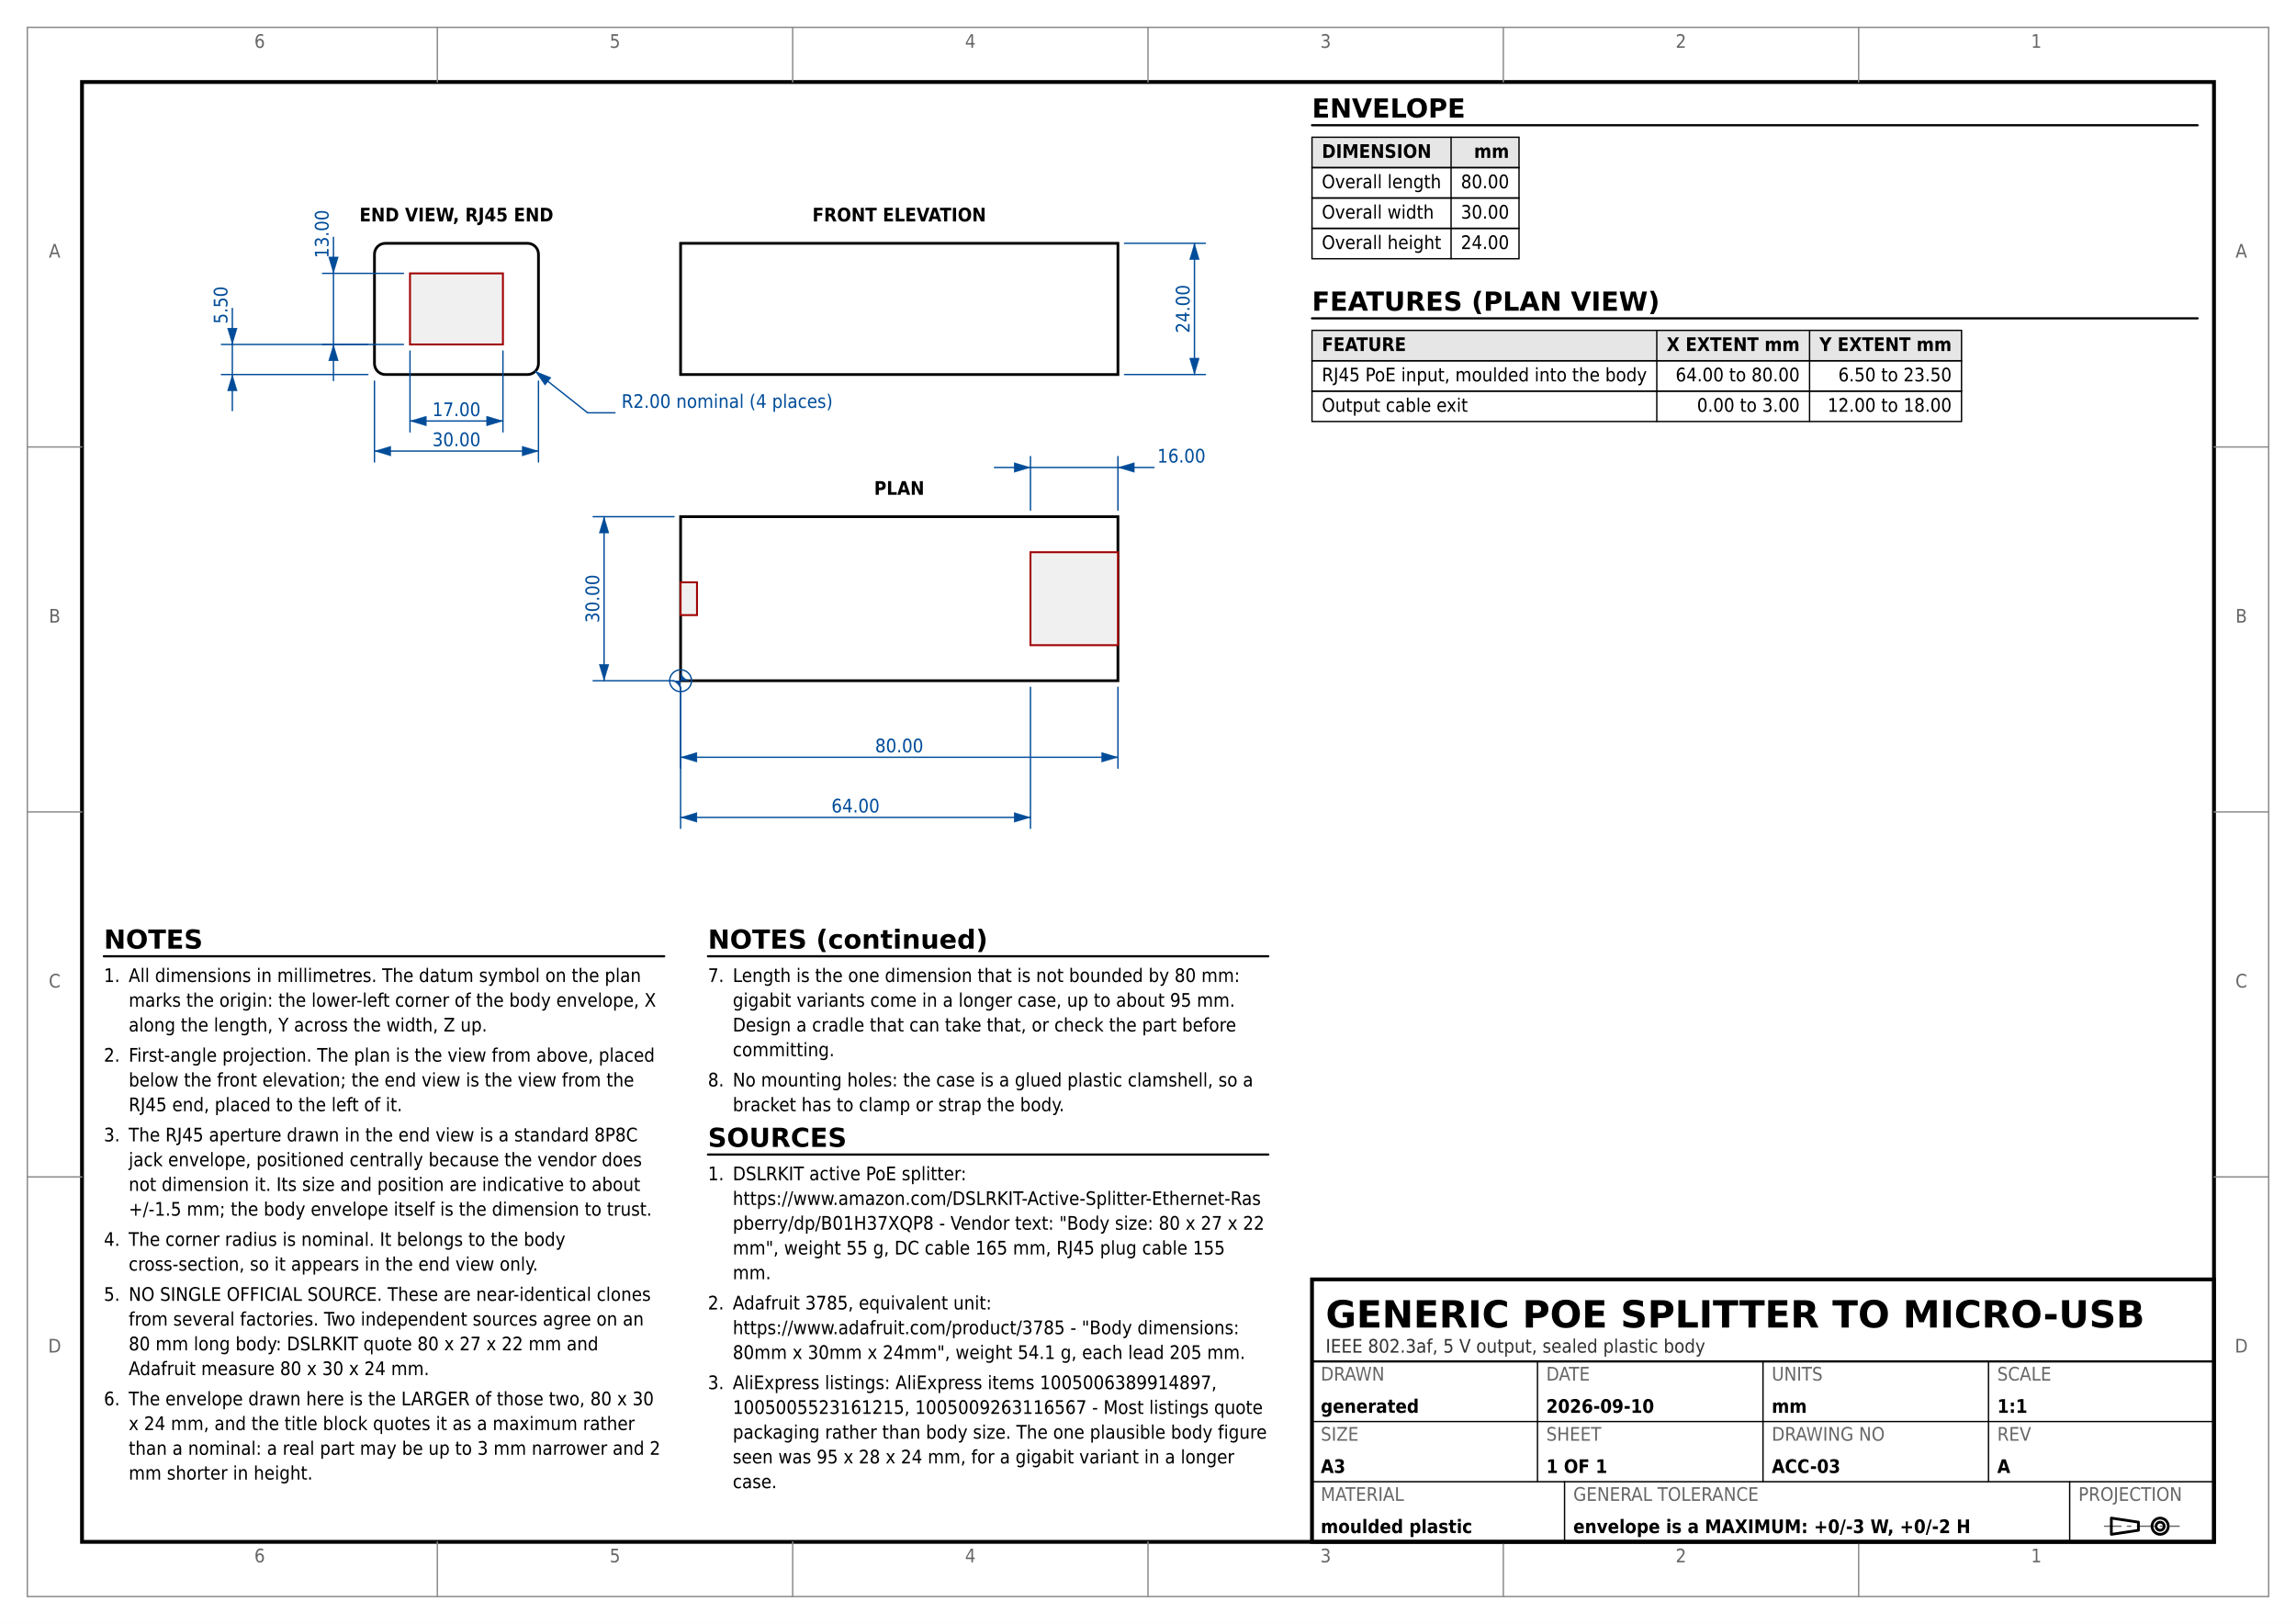
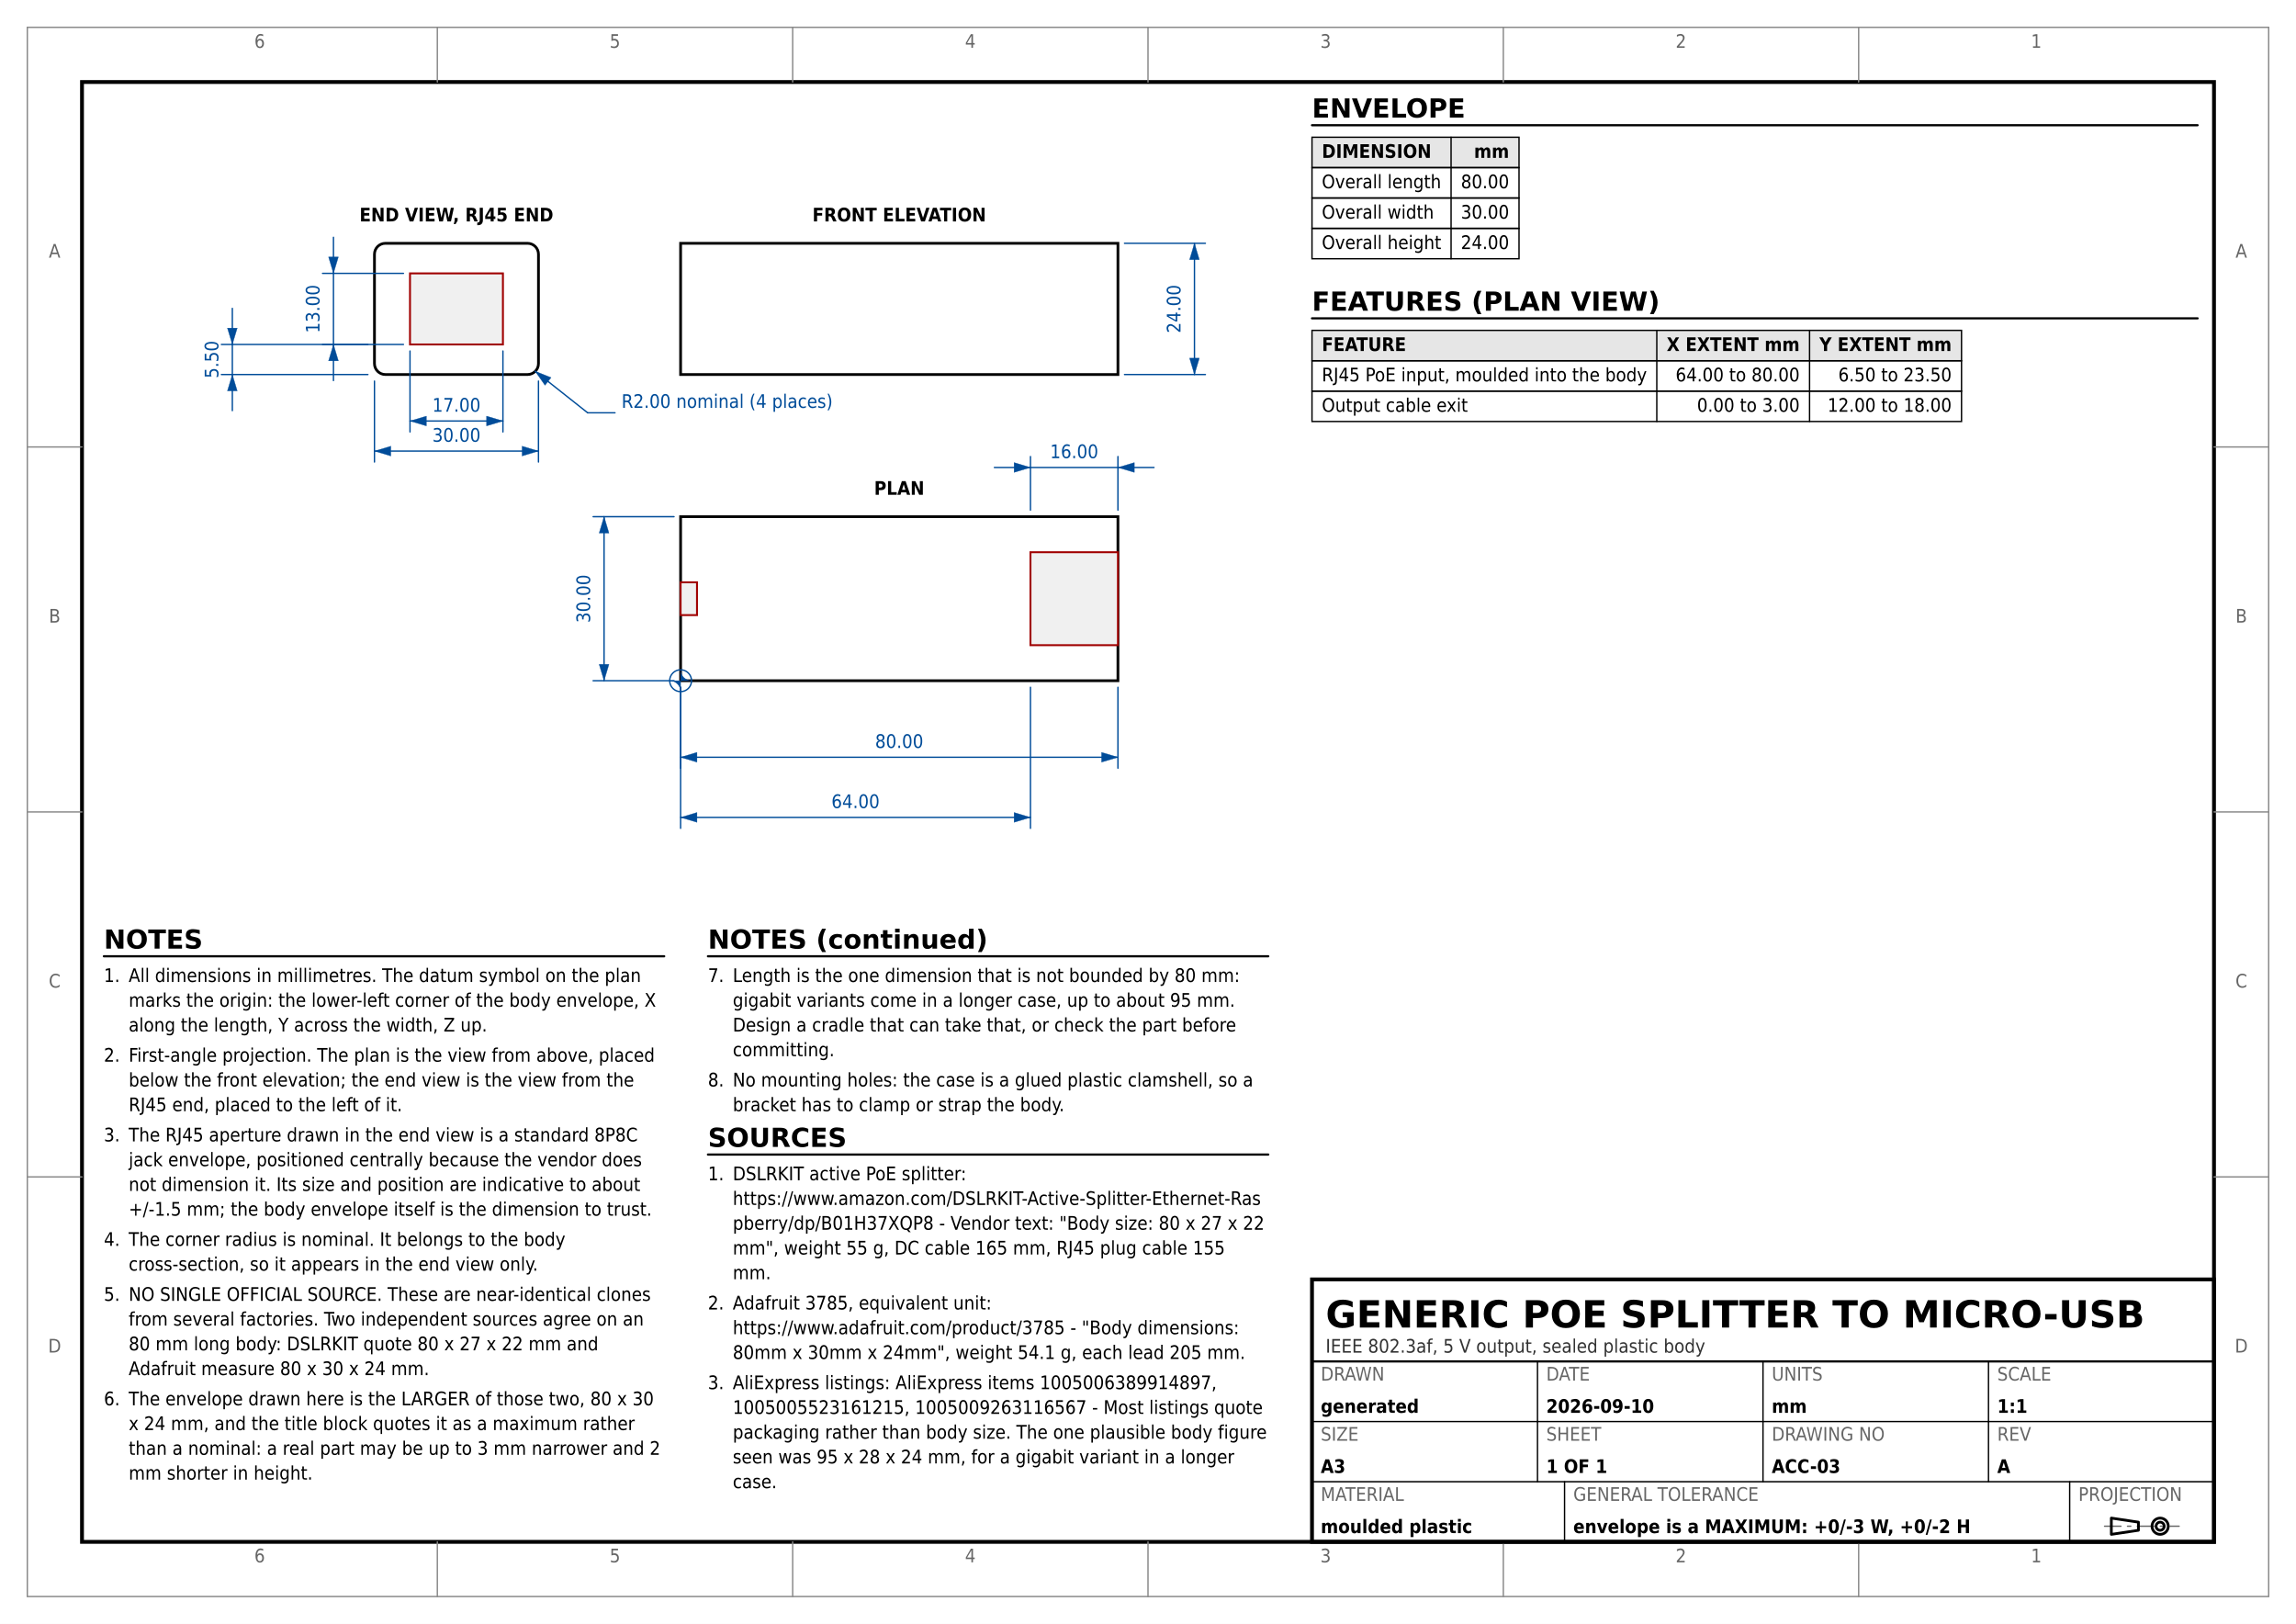
<svg xmlns="http://www.w3.org/2000/svg" version="1.1" width="420mm" height="297mm" viewBox="0 0 420 297">
  <rect width="100%" height="100%" fill="#ffffff" />
  <rect x="5" y="5" width="410" height="287" fill="none" stroke="#888888" stroke-width="0.25" />
  <rect x="15" y="15" width="390" height="267" fill="none" stroke="#000000" stroke-width="0.7" />
  <text x="47.5" y="285.75" font-family="DejaVu Sans Condensed, DejaVu Sans, Liberation Sans, sans-serif" font-size="3.429" fill="#666666" text-anchor="middle">6</text>
  <text x="47.5" y="8.75" font-family="DejaVu Sans Condensed, DejaVu Sans, Liberation Sans, sans-serif" font-size="3.429" fill="#666666" text-anchor="middle">6</text>
  <line x1="80" y1="292" x2="80" y2="282" stroke="#888888" stroke-width="0.25" stroke-linecap="round" />
  <line x1="80" y1="15" x2="80" y2="5" stroke="#888888" stroke-width="0.25" stroke-linecap="round" />
  <text x="112.5" y="285.75" font-family="DejaVu Sans Condensed, DejaVu Sans, Liberation Sans, sans-serif" font-size="3.429" fill="#666666" text-anchor="middle">5</text>
  <text x="112.5" y="8.75" font-family="DejaVu Sans Condensed, DejaVu Sans, Liberation Sans, sans-serif" font-size="3.429" fill="#666666" text-anchor="middle">5</text>
  <line x1="145" y1="292" x2="145" y2="282" stroke="#888888" stroke-width="0.25" stroke-linecap="round" />
  <line x1="145" y1="15" x2="145" y2="5" stroke="#888888" stroke-width="0.25" stroke-linecap="round" />
  <text x="177.5" y="285.75" font-family="DejaVu Sans Condensed, DejaVu Sans, Liberation Sans, sans-serif" font-size="3.429" fill="#666666" text-anchor="middle">4</text>
  <text x="177.5" y="8.75" font-family="DejaVu Sans Condensed, DejaVu Sans, Liberation Sans, sans-serif" font-size="3.429" fill="#666666" text-anchor="middle">4</text>
  <line x1="210" y1="292" x2="210" y2="282" stroke="#888888" stroke-width="0.25" stroke-linecap="round" />
  <line x1="210" y1="15" x2="210" y2="5" stroke="#888888" stroke-width="0.25" stroke-linecap="round" />
  <text x="242.5" y="285.75" font-family="DejaVu Sans Condensed, DejaVu Sans, Liberation Sans, sans-serif" font-size="3.429" fill="#666666" text-anchor="middle">3</text>
  <text x="242.5" y="8.75" font-family="DejaVu Sans Condensed, DejaVu Sans, Liberation Sans, sans-serif" font-size="3.429" fill="#666666" text-anchor="middle">3</text>
  <line x1="275" y1="292" x2="275" y2="282" stroke="#888888" stroke-width="0.25" stroke-linecap="round" />
  <line x1="275" y1="15" x2="275" y2="5" stroke="#888888" stroke-width="0.25" stroke-linecap="round" />
  <text x="307.5" y="285.75" font-family="DejaVu Sans Condensed, DejaVu Sans, Liberation Sans, sans-serif" font-size="3.429" fill="#666666" text-anchor="middle">2</text>
  <text x="307.5" y="8.75" font-family="DejaVu Sans Condensed, DejaVu Sans, Liberation Sans, sans-serif" font-size="3.429" fill="#666666" text-anchor="middle">2</text>
  <line x1="340" y1="292" x2="340" y2="282" stroke="#888888" stroke-width="0.25" stroke-linecap="round" />
  <line x1="340" y1="15" x2="340" y2="5" stroke="#888888" stroke-width="0.25" stroke-linecap="round" />
  <text x="372.5" y="285.75" font-family="DejaVu Sans Condensed, DejaVu Sans, Liberation Sans, sans-serif" font-size="3.429" fill="#666666" text-anchor="middle">1</text>
  <text x="372.5" y="8.75" font-family="DejaVu Sans Condensed, DejaVu Sans, Liberation Sans, sans-serif" font-size="3.429" fill="#666666" text-anchor="middle">1</text>
  <text x="10" y="247.375" font-family="DejaVu Sans Condensed, DejaVu Sans, Liberation Sans, sans-serif" font-size="3.429" fill="#666666" text-anchor="middle">D</text>
  <text x="410" y="247.375" font-family="DejaVu Sans Condensed, DejaVu Sans, Liberation Sans, sans-serif" font-size="3.429" fill="#666666" text-anchor="middle">D</text>
  <line x1="5" y1="215.25" x2="15" y2="215.25" stroke="#888888" stroke-width="0.25" stroke-linecap="round" />
  <line x1="405" y1="215.25" x2="415" y2="215.25" stroke="#888888" stroke-width="0.25" stroke-linecap="round" />
  <text x="10" y="180.625" font-family="DejaVu Sans Condensed, DejaVu Sans, Liberation Sans, sans-serif" font-size="3.429" fill="#666666" text-anchor="middle">C</text>
  <text x="410" y="180.625" font-family="DejaVu Sans Condensed, DejaVu Sans, Liberation Sans, sans-serif" font-size="3.429" fill="#666666" text-anchor="middle">C</text>
  <line x1="5" y1="148.5" x2="15" y2="148.5" stroke="#888888" stroke-width="0.25" stroke-linecap="round" />
  <line x1="405" y1="148.5" x2="415" y2="148.5" stroke="#888888" stroke-width="0.25" stroke-linecap="round" />
  <text x="10" y="113.875" font-family="DejaVu Sans Condensed, DejaVu Sans, Liberation Sans, sans-serif" font-size="3.429" fill="#666666" text-anchor="middle">B</text>
  <text x="410" y="113.875" font-family="DejaVu Sans Condensed, DejaVu Sans, Liberation Sans, sans-serif" font-size="3.429" fill="#666666" text-anchor="middle">B</text>
  <line x1="5" y1="81.75" x2="15" y2="81.75" stroke="#888888" stroke-width="0.25" stroke-linecap="round" />
  <line x1="405" y1="81.75" x2="415" y2="81.75" stroke="#888888" stroke-width="0.25" stroke-linecap="round" />
  <text x="10" y="47.125" font-family="DejaVu Sans Condensed, DejaVu Sans, Liberation Sans, sans-serif" font-size="3.429" fill="#666666" text-anchor="middle">A</text>
  <text x="410" y="47.125" font-family="DejaVu Sans Condensed, DejaVu Sans, Liberation Sans, sans-serif" font-size="3.429" fill="#666666" text-anchor="middle">A</text>
  <rect x="124.5" y="44.5" width="80" height="24" fill="none" stroke="#000000" stroke-width="0.5" />
  <rect x="124.5" y="94.5" width="80" height="30" fill="none" stroke="#000000" stroke-width="0.5" />
  <rect x="68.5" y="44.5" width="30" height="24" fill="none" stroke="#000000" stroke-width="0.5" rx="2" ry="2" />
  <text x="164.5" y="40.5" font-family="DejaVu Sans Condensed, DejaVu Sans, Liberation Sans, sans-serif" font-size="3.429" fill="#000000" text-anchor="middle" font-weight="bold">FRONT ELEVATION</text>
  <text x="164.5" y="90.5" font-family="DejaVu Sans Condensed, DejaVu Sans, Liberation Sans, sans-serif" font-size="3.429" fill="#000000" text-anchor="middle" font-weight="bold">PLAN</text>
  <text x="83.5" y="40.5" font-family="DejaVu Sans Condensed, DejaVu Sans, Liberation Sans, sans-serif" font-size="3.429" fill="#000000" text-anchor="middle" font-weight="bold">END VIEW, RJ45 END</text>
  <rect x="188.5" y="101" width="16" height="17" fill="#f0f0f0" stroke="#a00000" stroke-width="0.35" />
  <rect x="75" y="50" width="17" height="13" fill="#f0f0f0" stroke="#a00000" stroke-width="0.35" />
  <line x1="75" y1="64.2" x2="75" y2="79" stroke="#004c99" stroke-width="0.25" stroke-linecap="round" />
  <line x1="92" y1="64.2" x2="92" y2="79" stroke="#004c99" stroke-width="0.25" stroke-linecap="round" />
  <line x1="75" y1="77" x2="92" y2="77" stroke="#004c99" stroke-width="0.25" stroke-linecap="round" />
  <polygon points="75,77 78,77.9 78,76.1" fill="#004c99" stroke="#004c99" stroke-width="0.05" stroke-linejoin="round" />
  <polygon points="92,77 89,76.1 89,77.9" fill="#004c99" stroke="#004c99" stroke-width="0.05" stroke-linejoin="round" />
-   <text x="83.5" y="76.1" font-family="DejaVu Sans Condensed, DejaVu Sans, Liberation Sans, sans-serif" font-size="3.429" fill="#004c99" text-anchor="middle">17.00</text>
+   <text x="83.5" y="75.291" font-family="DejaVu Sans Condensed, DejaVu Sans, Liberation Sans, sans-serif" font-size="3.429" fill="#004c99" text-anchor="middle">17.00</text>
  <line x1="73.8" y1="63" x2="59" y2="63" stroke="#004c99" stroke-width="0.25" stroke-linecap="round" />
  <line x1="73.8" y1="50" x2="59" y2="50" stroke="#004c99" stroke-width="0.25" stroke-linecap="round" />
  <line x1="61" y1="63" x2="61" y2="50" stroke="#004c99" stroke-width="0.25" stroke-linecap="round" />
  <polygon points="61,63 60.1,66 61.9,66" fill="#004c99" stroke="#004c99" stroke-width="0.05" stroke-linejoin="round" />
  <polygon points="61,50 61.9,47 60.1,47" fill="#004c99" stroke="#004c99" stroke-width="0.05" stroke-linejoin="round" />
  <line x1="61" y1="69.6" x2="61" y2="63" stroke="#004c99" stroke-width="0.25" stroke-linecap="round" />
  <line x1="61" y1="50" x2="61" y2="43.4" stroke="#004c99" stroke-width="0.25" stroke-linecap="round" />
-   <text x="60.1" y="42.8" font-family="DejaVu Sans Condensed, DejaVu Sans, Liberation Sans, sans-serif" font-size="3.429" fill="#004c99" text-anchor="middle" transform="rotate(-90 60.1 42.8)">13.00</text>
+   <text x="58.445" y="56.5" font-family="DejaVu Sans Condensed, DejaVu Sans, Liberation Sans, sans-serif" font-size="3.429" fill="#004c99" text-anchor="middle" transform="rotate(-90 58.4453 56.5)">13.00</text>
  <line x1="67.3" y1="63" x2="40.5" y2="63" stroke="#004c99" stroke-width="0.25" stroke-linecap="round" />
  <line x1="67.3" y1="68.5" x2="40.5" y2="68.5" stroke="#004c99" stroke-width="0.25" stroke-linecap="round" />
  <line x1="42.5" y1="68.5" x2="42.5" y2="63" stroke="#004c99" stroke-width="0.25" stroke-linecap="round" />
  <polygon points="42.5,68.5 41.6,71.5 43.4,71.5" fill="#004c99" stroke="#004c99" stroke-width="0.05" stroke-linejoin="round" />
  <polygon points="42.5,63 43.4,60 41.6,60" fill="#004c99" stroke="#004c99" stroke-width="0.05" stroke-linejoin="round" />
  <line x1="42.5" y1="75.1" x2="42.5" y2="68.5" stroke="#004c99" stroke-width="0.25" stroke-linecap="round" />
  <line x1="42.5" y1="63" x2="42.5" y2="56.4" stroke="#004c99" stroke-width="0.25" stroke-linecap="round" />
-   <text x="41.6" y="55.8" font-family="DejaVu Sans Condensed, DejaVu Sans, Liberation Sans, sans-serif" font-size="3.429" fill="#004c99" text-anchor="middle" transform="rotate(-90 41.6 55.8)">5.50</text>
+   <text x="39.945" y="65.75" font-family="DejaVu Sans Condensed, DejaVu Sans, Liberation Sans, sans-serif" font-size="3.429" fill="#004c99" text-anchor="middle" transform="rotate(-90 39.9453 65.75)">5.50</text>
  <line x1="188.5" y1="93.3" x2="188.5" y2="83.5" stroke="#004c99" stroke-width="0.25" stroke-linecap="round" />
  <line x1="204.5" y1="93.3" x2="204.5" y2="83.5" stroke="#004c99" stroke-width="0.25" stroke-linecap="round" />
  <line x1="188.5" y1="85.5" x2="204.5" y2="85.5" stroke="#004c99" stroke-width="0.25" stroke-linecap="round" />
  <polygon points="188.5,85.5 185.5,84.6 185.5,86.4" fill="#004c99" stroke="#004c99" stroke-width="0.05" stroke-linejoin="round" />
  <polygon points="204.5,85.5 207.5,86.4 207.5,84.6" fill="#004c99" stroke="#004c99" stroke-width="0.05" stroke-linejoin="round" />
  <line x1="181.9" y1="85.5" x2="188.5" y2="85.5" stroke="#004c99" stroke-width="0.25" stroke-linecap="round" />
  <line x1="204.5" y1="85.5" x2="211.1" y2="85.5" stroke="#004c99" stroke-width="0.25" stroke-linecap="round" />
-   <text x="216.115" y="84.6" font-family="DejaVu Sans Condensed, DejaVu Sans, Liberation Sans, sans-serif" font-size="3.429" fill="#004c99" text-anchor="middle">16.00</text>
+   <text x="196.5" y="83.791" font-family="DejaVu Sans Condensed, DejaVu Sans, Liberation Sans, sans-serif" font-size="3.429" fill="#004c99" text-anchor="middle">16.00</text>
  <line x1="124.5" y1="125.7" x2="124.5" y2="151.5" stroke="#004c99" stroke-width="0.25" stroke-linecap="round" />
  <line x1="188.5" y1="125.7" x2="188.5" y2="151.5" stroke="#004c99" stroke-width="0.25" stroke-linecap="round" />
  <line x1="124.5" y1="149.5" x2="188.5" y2="149.5" stroke="#004c99" stroke-width="0.25" stroke-linecap="round" />
  <polygon points="124.5,149.5 127.5,150.4 127.5,148.6" fill="#004c99" stroke="#004c99" stroke-width="0.05" stroke-linejoin="round" />
  <polygon points="188.5,149.5 185.5,148.6 185.5,150.4" fill="#004c99" stroke="#004c99" stroke-width="0.05" stroke-linejoin="round" />
-   <text x="156.5" y="148.6" font-family="DejaVu Sans Condensed, DejaVu Sans, Liberation Sans, sans-serif" font-size="3.429" fill="#004c99" text-anchor="middle">64.00</text>
+   <text x="156.5" y="147.791" font-family="DejaVu Sans Condensed, DejaVu Sans, Liberation Sans, sans-serif" font-size="3.429" fill="#004c99" text-anchor="middle">64.00</text>
  <rect x="124.5" y="106.5" width="3" height="6" fill="#f0f0f0" stroke="#a00000" stroke-width="0.35" />
  <line x1="124.5" y1="125.7" x2="124.5" y2="140.5" stroke="#004c99" stroke-width="0.25" stroke-linecap="round" />
  <line x1="204.5" y1="125.7" x2="204.5" y2="140.5" stroke="#004c99" stroke-width="0.25" stroke-linecap="round" />
  <line x1="124.5" y1="138.5" x2="204.5" y2="138.5" stroke="#004c99" stroke-width="0.25" stroke-linecap="round" />
  <polygon points="124.5,138.5 127.5,139.4 127.5,137.6" fill="#004c99" stroke="#004c99" stroke-width="0.05" stroke-linejoin="round" />
  <polygon points="204.5,138.5 201.5,137.6 201.5,139.4" fill="#004c99" stroke="#004c99" stroke-width="0.05" stroke-linejoin="round" />
-   <text x="164.5" y="137.6" font-family="DejaVu Sans Condensed, DejaVu Sans, Liberation Sans, sans-serif" font-size="3.429" fill="#004c99" text-anchor="middle">80.00</text>
+   <text x="164.5" y="136.791" font-family="DejaVu Sans Condensed, DejaVu Sans, Liberation Sans, sans-serif" font-size="3.429" fill="#004c99" text-anchor="middle">80.00</text>
  <line x1="123.3" y1="124.5" x2="108.5" y2="124.5" stroke="#004c99" stroke-width="0.25" stroke-linecap="round" />
  <line x1="123.3" y1="94.5" x2="108.5" y2="94.5" stroke="#004c99" stroke-width="0.25" stroke-linecap="round" />
  <line x1="110.5" y1="124.5" x2="110.5" y2="94.5" stroke="#004c99" stroke-width="0.25" stroke-linecap="round" />
  <polygon points="110.5,124.5 111.4,121.5 109.6,121.5" fill="#004c99" stroke="#004c99" stroke-width="0.05" stroke-linejoin="round" />
  <polygon points="110.5,94.5 109.6,97.5 111.4,97.5" fill="#004c99" stroke="#004c99" stroke-width="0.05" stroke-linejoin="round" />
-   <text x="109.6" y="109.5" font-family="DejaVu Sans Condensed, DejaVu Sans, Liberation Sans, sans-serif" font-size="3.429" fill="#004c99" text-anchor="middle" transform="rotate(-90 109.6 109.5)">30.00</text>
+   <text x="107.945" y="109.5" font-family="DejaVu Sans Condensed, DejaVu Sans, Liberation Sans, sans-serif" font-size="3.429" fill="#004c99" text-anchor="middle" transform="rotate(-90 107.9453 109.5)">30.00</text>
  <line x1="205.7" y1="68.5" x2="220.5" y2="68.5" stroke="#004c99" stroke-width="0.25" stroke-linecap="round" />
  <line x1="205.7" y1="44.5" x2="220.5" y2="44.5" stroke="#004c99" stroke-width="0.25" stroke-linecap="round" />
  <line x1="218.5" y1="68.5" x2="218.5" y2="44.5" stroke="#004c99" stroke-width="0.25" stroke-linecap="round" />
  <polygon points="218.5,68.5 219.4,65.5 217.6,65.5" fill="#004c99" stroke="#004c99" stroke-width="0.05" stroke-linejoin="round" />
  <polygon points="218.5,44.5 217.6,47.5 219.4,47.5" fill="#004c99" stroke="#004c99" stroke-width="0.05" stroke-linejoin="round" />
-   <text x="217.6" y="56.5" font-family="DejaVu Sans Condensed, DejaVu Sans, Liberation Sans, sans-serif" font-size="3.429" fill="#004c99" text-anchor="middle" transform="rotate(-90 217.6 56.5)">24.00</text>
+   <text x="215.945" y="56.5" font-family="DejaVu Sans Condensed, DejaVu Sans, Liberation Sans, sans-serif" font-size="3.429" fill="#004c99" text-anchor="middle" transform="rotate(-90 215.9453 56.5)">24.00</text>
  <line x1="68.5" y1="69.7" x2="68.5" y2="84.5" stroke="#004c99" stroke-width="0.25" stroke-linecap="round" />
  <line x1="98.5" y1="69.7" x2="98.5" y2="84.5" stroke="#004c99" stroke-width="0.25" stroke-linecap="round" />
  <line x1="68.5" y1="82.5" x2="98.5" y2="82.5" stroke="#004c99" stroke-width="0.25" stroke-linecap="round" />
  <polygon points="68.5,82.5 71.5,83.4 71.5,81.6" fill="#004c99" stroke="#004c99" stroke-width="0.05" stroke-linejoin="round" />
  <polygon points="98.5,82.5 95.5,81.6 95.5,83.4" fill="#004c99" stroke="#004c99" stroke-width="0.05" stroke-linejoin="round" />
-   <text x="83.5" y="81.6" font-family="DejaVu Sans Condensed, DejaVu Sans, Liberation Sans, sans-serif" font-size="3.429" fill="#004c99" text-anchor="middle">30.00</text>
+   <text x="83.5" y="80.791" font-family="DejaVu Sans Condensed, DejaVu Sans, Liberation Sans, sans-serif" font-size="3.429" fill="#004c99" text-anchor="middle">30.00</text>
  <polygon points="97.9,67.9 99.694,70.468 100.811,69.056" fill="#004c99" stroke="#004c99" stroke-width="0.05" stroke-linejoin="round" />
  <line x1="97.9" y1="67.9" x2="107.5" y2="75.5" stroke="#004c99" stroke-width="0.25" stroke-linecap="round" />
  <line x1="107.5" y1="75.5" x2="112.5" y2="75.5" stroke="#004c99" stroke-width="0.25" stroke-linecap="round" />
  <text x="113.7" y="74.6" font-family="DejaVu Sans Condensed, DejaVu Sans, Liberation Sans, sans-serif" font-size="3.429" fill="#004c99" text-anchor="start">R2.00 nominal (4 places)</text>
  <circle cx="124.5" cy="124.5" r="2" fill="none" stroke="#004c99" stroke-width="0.25" />
  <path d="M 124.5 124.5 L 126.5 124.5 A 2.0 2.0 0 0 1 124.5 122.5 Z" fill="#004c99" stroke="#004c99" stroke-width="0.05" stroke-linejoin="round" stroke-linecap="round" />
  <path d="M 124.5 124.5 L 122.5 124.5 A 2.0 2.0 0 0 1 124.5 126.5 Z" fill="#004c99" stroke="#004c99" stroke-width="0.05" stroke-linejoin="round" stroke-linecap="round" />
  <text x="240" y="21.5" font-family="DejaVu Sans, Liberation Sans, sans-serif" font-size="4.801" fill="#000000" text-anchor="start" font-weight="bold">ENVELOPE</text>
  <line x1="240" y1="22.9" x2="402" y2="22.9" stroke="#000000" stroke-width="0.4" stroke-linecap="round" />
  <rect x="240" y="25.1" width="37.87" height="5.556" fill="#e6e6e6" stroke="#000000" stroke-width="0.25" />
  <text x="241.8" y="28.878" font-family="DejaVu Sans Condensed, DejaVu Sans, Liberation Sans, sans-serif" font-size="3.429" fill="#000000" text-anchor="start" font-weight="bold">DIMENSION</text>
  <text x="276.07" y="28.878" font-family="DejaVu Sans Condensed, DejaVu Sans, Liberation Sans, sans-serif" font-size="3.429" fill="#000000" text-anchor="end" font-weight="bold">mm</text>
  <rect x="240" y="30.656" width="37.87" height="5.556" fill="none" stroke="#000000" stroke-width="0.25" />
  <text x="241.8" y="34.433" font-family="DejaVu Sans Condensed, DejaVu Sans, Liberation Sans, sans-serif" font-size="3.429" fill="#000000" text-anchor="start">Overall length</text>
  <text x="276.07" y="34.433" font-family="DejaVu Sans Condensed, DejaVu Sans, Liberation Sans, sans-serif" font-size="3.429" fill="#000000" text-anchor="end">80.00</text>
  <rect x="240" y="36.211" width="37.87" height="5.556" fill="none" stroke="#000000" stroke-width="0.25" />
  <text x="241.8" y="39.989" font-family="DejaVu Sans Condensed, DejaVu Sans, Liberation Sans, sans-serif" font-size="3.429" fill="#000000" text-anchor="start">Overall width</text>
  <text x="276.07" y="39.989" font-family="DejaVu Sans Condensed, DejaVu Sans, Liberation Sans, sans-serif" font-size="3.429" fill="#000000" text-anchor="end">30.00</text>
  <rect x="240" y="41.767" width="37.87" height="5.556" fill="none" stroke="#000000" stroke-width="0.25" />
  <text x="241.8" y="45.544" font-family="DejaVu Sans Condensed, DejaVu Sans, Liberation Sans, sans-serif" font-size="3.429" fill="#000000" text-anchor="start">Overall height</text>
  <text x="276.07" y="45.544" font-family="DejaVu Sans Condensed, DejaVu Sans, Liberation Sans, sans-serif" font-size="3.429" fill="#000000" text-anchor="end">24.00</text>
  <line x1="265.441" y1="25.1" x2="265.441" y2="47.322" stroke="#000000" stroke-width="0.25" stroke-linecap="round" />
  <text x="240" y="56.822" font-family="DejaVu Sans, Liberation Sans, sans-serif" font-size="4.801" fill="#000000" text-anchor="start" font-weight="bold">FEATURES (PLAN VIEW)</text>
  <line x1="240" y1="58.222" x2="402" y2="58.222" stroke="#000000" stroke-width="0.4" stroke-linecap="round" />
  <rect x="240" y="60.422" width="118.816" height="5.556" fill="#e6e6e6" stroke="#000000" stroke-width="0.25" />
  <text x="241.8" y="64.2" font-family="DejaVu Sans Condensed, DejaVu Sans, Liberation Sans, sans-serif" font-size="3.429" fill="#000000" text-anchor="start" font-weight="bold">FEATURE</text>
  <text x="329.218" y="64.2" font-family="DejaVu Sans Condensed, DejaVu Sans, Liberation Sans, sans-serif" font-size="3.429" fill="#000000" text-anchor="end" font-weight="bold">X EXTENT mm</text>
  <text x="357.016" y="64.2" font-family="DejaVu Sans Condensed, DejaVu Sans, Liberation Sans, sans-serif" font-size="3.429" fill="#000000" text-anchor="end" font-weight="bold">Y EXTENT mm</text>
  <rect x="240" y="65.978" width="118.816" height="5.556" fill="none" stroke="#000000" stroke-width="0.25" />
  <text x="241.8" y="69.756" font-family="DejaVu Sans Condensed, DejaVu Sans, Liberation Sans, sans-serif" font-size="3.429" fill="#000000" text-anchor="start">RJ45 PoE input, moulded into the body</text>
  <text x="329.218" y="69.756" font-family="DejaVu Sans Condensed, DejaVu Sans, Liberation Sans, sans-serif" font-size="3.429" fill="#000000" text-anchor="end">64.00 to 80.00</text>
  <text x="357.016" y="69.756" font-family="DejaVu Sans Condensed, DejaVu Sans, Liberation Sans, sans-serif" font-size="3.429" fill="#000000" text-anchor="end">6.50 to 23.50</text>
  <rect x="240" y="71.533" width="118.816" height="5.556" fill="none" stroke="#000000" stroke-width="0.25" />
  <text x="241.8" y="75.311" font-family="DejaVu Sans Condensed, DejaVu Sans, Liberation Sans, sans-serif" font-size="3.429" fill="#000000" text-anchor="start">Output cable exit</text>
  <text x="329.218" y="75.311" font-family="DejaVu Sans Condensed, DejaVu Sans, Liberation Sans, sans-serif" font-size="3.429" fill="#000000" text-anchor="end">0.00 to 3.00</text>
  <text x="357.016" y="75.311" font-family="DejaVu Sans Condensed, DejaVu Sans, Liberation Sans, sans-serif" font-size="3.429" fill="#000000" text-anchor="end">12.00 to 18.00</text>
  <line x1="303.074" y1="60.422" x2="303.074" y2="77.089" stroke="#000000" stroke-width="0.25" stroke-linecap="round" />
  <line x1="331.018" y1="60.422" x2="331.018" y2="77.089" stroke="#000000" stroke-width="0.25" stroke-linecap="round" />
  <text x="19" y="173.5" font-family="DejaVu Sans, Liberation Sans, sans-serif" font-size="4.801" fill="#000000" text-anchor="start" font-weight="bold">NOTES</text>
  <line x1="19" y1="174.9" x2="121.5" y2="174.9" stroke="#000000" stroke-width="0.4" stroke-linecap="round" />
  <text x="19" y="179.6" font-family="DejaVu Sans Condensed, DejaVu Sans, Liberation Sans, sans-serif" font-size="3.429" fill="#000000" text-anchor="start">1.</text>
  <text x="23.542" y="179.6" font-family="DejaVu Sans Condensed, DejaVu Sans, Liberation Sans, sans-serif" font-size="3.429" fill="#000000" text-anchor="start">All dimensions in millimetres. The datum symbol on the plan</text>
  <text x="23.542" y="184.127" font-family="DejaVu Sans Condensed, DejaVu Sans, Liberation Sans, sans-serif" font-size="3.429" fill="#000000" text-anchor="start">marks the origin: the lower-left corner of the body envelope, X</text>
  <text x="23.542" y="188.654" font-family="DejaVu Sans Condensed, DejaVu Sans, Liberation Sans, sans-serif" font-size="3.429" fill="#000000" text-anchor="start">along the length, Y across the width, Z up.</text>
  <text x="19" y="194.18" font-family="DejaVu Sans Condensed, DejaVu Sans, Liberation Sans, sans-serif" font-size="3.429" fill="#000000" text-anchor="start">2.</text>
  <text x="23.542" y="194.18" font-family="DejaVu Sans Condensed, DejaVu Sans, Liberation Sans, sans-serif" font-size="3.429" fill="#000000" text-anchor="start">First-angle projection. The plan is the view from above, placed</text>
  <text x="23.542" y="198.707" font-family="DejaVu Sans Condensed, DejaVu Sans, Liberation Sans, sans-serif" font-size="3.429" fill="#000000" text-anchor="start">below the front elevation; the end view is the view from the</text>
  <text x="23.542" y="203.234" font-family="DejaVu Sans Condensed, DejaVu Sans, Liberation Sans, sans-serif" font-size="3.429" fill="#000000" text-anchor="start">RJ45 end, placed to the left of it.</text>
  <text x="19" y="208.761" font-family="DejaVu Sans Condensed, DejaVu Sans, Liberation Sans, sans-serif" font-size="3.429" fill="#000000" text-anchor="start">3.</text>
  <text x="23.542" y="208.761" font-family="DejaVu Sans Condensed, DejaVu Sans, Liberation Sans, sans-serif" font-size="3.429" fill="#000000" text-anchor="start">The RJ45 aperture drawn in the end view is a standard 8P8C</text>
  <text x="23.542" y="213.287" font-family="DejaVu Sans Condensed, DejaVu Sans, Liberation Sans, sans-serif" font-size="3.429" fill="#000000" text-anchor="start">jack envelope, positioned centrally because the vendor does</text>
  <text x="23.542" y="217.814" font-family="DejaVu Sans Condensed, DejaVu Sans, Liberation Sans, sans-serif" font-size="3.429" fill="#000000" text-anchor="start">not dimension it. Its size and position are indicative to about</text>
  <text x="23.542" y="222.341" font-family="DejaVu Sans Condensed, DejaVu Sans, Liberation Sans, sans-serif" font-size="3.429" fill="#000000" text-anchor="start">+/-1.5 mm; the body envelope itself is the dimension to trust.</text>
  <text x="19" y="227.868" font-family="DejaVu Sans Condensed, DejaVu Sans, Liberation Sans, sans-serif" font-size="3.429" fill="#000000" text-anchor="start">4.</text>
  <text x="23.542" y="227.868" font-family="DejaVu Sans Condensed, DejaVu Sans, Liberation Sans, sans-serif" font-size="3.429" fill="#000000" text-anchor="start">The corner radius is nominal. It belongs to the body</text>
  <text x="23.542" y="232.394" font-family="DejaVu Sans Condensed, DejaVu Sans, Liberation Sans, sans-serif" font-size="3.429" fill="#000000" text-anchor="start">cross-section, so it appears in the end view only.</text>
  <text x="19" y="237.921" font-family="DejaVu Sans Condensed, DejaVu Sans, Liberation Sans, sans-serif" font-size="3.429" fill="#000000" text-anchor="start">5.</text>
  <text x="23.542" y="237.921" font-family="DejaVu Sans Condensed, DejaVu Sans, Liberation Sans, sans-serif" font-size="3.429" fill="#000000" text-anchor="start">NO SINGLE OFFICIAL SOURCE. These are near-identical clones</text>
  <text x="23.542" y="242.448" font-family="DejaVu Sans Condensed, DejaVu Sans, Liberation Sans, sans-serif" font-size="3.429" fill="#000000" text-anchor="start">from several factories. Two independent sources agree on an</text>
  <text x="23.542" y="246.975" font-family="DejaVu Sans Condensed, DejaVu Sans, Liberation Sans, sans-serif" font-size="3.429" fill="#000000" text-anchor="start">80 mm long body: DSLRKIT quote 80 x 27 x 22 mm and</text>
  <text x="23.542" y="251.501" font-family="DejaVu Sans Condensed, DejaVu Sans, Liberation Sans, sans-serif" font-size="3.429" fill="#000000" text-anchor="start">Adafruit measure 80 x 30 x 24 mm.</text>
  <text x="19" y="257.028" font-family="DejaVu Sans Condensed, DejaVu Sans, Liberation Sans, sans-serif" font-size="3.429" fill="#000000" text-anchor="start">6.</text>
  <text x="23.542" y="257.028" font-family="DejaVu Sans Condensed, DejaVu Sans, Liberation Sans, sans-serif" font-size="3.429" fill="#000000" text-anchor="start">The envelope drawn here is the LARGER of those two, 80 x 30</text>
  <text x="23.542" y="261.555" font-family="DejaVu Sans Condensed, DejaVu Sans, Liberation Sans, sans-serif" font-size="3.429" fill="#000000" text-anchor="start">x 24 mm, and the title block quotes it as a maximum rather</text>
  <text x="23.542" y="266.082" font-family="DejaVu Sans Condensed, DejaVu Sans, Liberation Sans, sans-serif" font-size="3.429" fill="#000000" text-anchor="start">than a nominal: a real part may be up to 3 mm narrower and 2</text>
  <text x="23.542" y="270.608" font-family="DejaVu Sans Condensed, DejaVu Sans, Liberation Sans, sans-serif" font-size="3.429" fill="#000000" text-anchor="start">mm shorter in height.</text>
  <text x="129.5" y="173.5" font-family="DejaVu Sans, Liberation Sans, sans-serif" font-size="4.801" fill="#000000" text-anchor="start" font-weight="bold">NOTES (continued)</text>
  <line x1="129.5" y1="174.9" x2="232" y2="174.9" stroke="#000000" stroke-width="0.4" stroke-linecap="round" />
  <text x="129.5" y="179.6" font-family="DejaVu Sans Condensed, DejaVu Sans, Liberation Sans, sans-serif" font-size="3.429" fill="#000000" text-anchor="start">7.</text>
  <text x="134.042" y="179.6" font-family="DejaVu Sans Condensed, DejaVu Sans, Liberation Sans, sans-serif" font-size="3.429" fill="#000000" text-anchor="start">Length is the one dimension that is not bounded by 80 mm:</text>
  <text x="134.042" y="184.127" font-family="DejaVu Sans Condensed, DejaVu Sans, Liberation Sans, sans-serif" font-size="3.429" fill="#000000" text-anchor="start">gigabit variants come in a longer case, up to about 95 mm.</text>
  <text x="134.042" y="188.654" font-family="DejaVu Sans Condensed, DejaVu Sans, Liberation Sans, sans-serif" font-size="3.429" fill="#000000" text-anchor="start">Design a cradle that can take that, or check the part before</text>
  <text x="134.042" y="193.18" font-family="DejaVu Sans Condensed, DejaVu Sans, Liberation Sans, sans-serif" font-size="3.429" fill="#000000" text-anchor="start">committing.</text>
  <text x="129.5" y="198.707" font-family="DejaVu Sans Condensed, DejaVu Sans, Liberation Sans, sans-serif" font-size="3.429" fill="#000000" text-anchor="start">8.</text>
  <text x="134.042" y="198.707" font-family="DejaVu Sans Condensed, DejaVu Sans, Liberation Sans, sans-serif" font-size="3.429" fill="#000000" text-anchor="start">No mounting holes: the case is a glued plastic clamshell, so a</text>
  <text x="134.042" y="203.234" font-family="DejaVu Sans Condensed, DejaVu Sans, Liberation Sans, sans-serif" font-size="3.429" fill="#000000" text-anchor="start">bracket has to clamp or strap the body.</text>
  <text x="129.5" y="209.761" font-family="DejaVu Sans, Liberation Sans, sans-serif" font-size="4.801" fill="#000000" text-anchor="start" font-weight="bold">SOURCES</text>
  <line x1="129.5" y1="211.161" x2="232" y2="211.161" stroke="#000000" stroke-width="0.4" stroke-linecap="round" />
  <text x="129.5" y="215.861" font-family="DejaVu Sans Condensed, DejaVu Sans, Liberation Sans, sans-serif" font-size="3.429" fill="#000000" text-anchor="start">1.</text>
  <text x="134.042" y="215.861" font-family="DejaVu Sans Condensed, DejaVu Sans, Liberation Sans, sans-serif" font-size="3.429" fill="#000000" text-anchor="start">DSLRKIT active PoE splitter:</text>
  <text x="134.042" y="220.387" font-family="DejaVu Sans Condensed, DejaVu Sans, Liberation Sans, sans-serif" font-size="3.429" fill="#000000" text-anchor="start">https://www.amazon.com/DSLRKIT-Active-Splitter-Ethernet-Ras</text>
  <text x="134.042" y="224.914" font-family="DejaVu Sans Condensed, DejaVu Sans, Liberation Sans, sans-serif" font-size="3.429" fill="#000000" text-anchor="start">pberry/dp/B01H37XQP8 - Vendor text: "Body size: 80 x 27 x 22</text>
  <text x="134.042" y="229.441" font-family="DejaVu Sans Condensed, DejaVu Sans, Liberation Sans, sans-serif" font-size="3.429" fill="#000000" text-anchor="start">mm", weight 55 g, DC cable 165 mm, RJ45 plug cable 155</text>
  <text x="134.042" y="233.968" font-family="DejaVu Sans Condensed, DejaVu Sans, Liberation Sans, sans-serif" font-size="3.429" fill="#000000" text-anchor="start">mm.</text>
  <text x="129.5" y="239.494" font-family="DejaVu Sans Condensed, DejaVu Sans, Liberation Sans, sans-serif" font-size="3.429" fill="#000000" text-anchor="start">2.</text>
  <text x="134.042" y="239.494" font-family="DejaVu Sans Condensed, DejaVu Sans, Liberation Sans, sans-serif" font-size="3.429" fill="#000000" text-anchor="start">Adafruit 3785, equivalent unit:</text>
  <text x="134.042" y="244.021" font-family="DejaVu Sans Condensed, DejaVu Sans, Liberation Sans, sans-serif" font-size="3.429" fill="#000000" text-anchor="start">https://www.adafruit.com/product/3785 - "Body dimensions:</text>
  <text x="134.042" y="248.548" font-family="DejaVu Sans Condensed, DejaVu Sans, Liberation Sans, sans-serif" font-size="3.429" fill="#000000" text-anchor="start">80mm x 30mm x 24mm", weight 54.1 g, each lead 205 mm.</text>
  <text x="129.5" y="254.075" font-family="DejaVu Sans Condensed, DejaVu Sans, Liberation Sans, sans-serif" font-size="3.429" fill="#000000" text-anchor="start">3.</text>
  <text x="134.042" y="254.075" font-family="DejaVu Sans Condensed, DejaVu Sans, Liberation Sans, sans-serif" font-size="3.429" fill="#000000" text-anchor="start">AliExpress listings: AliExpress items 1005006389914897,</text>
  <text x="134.042" y="258.601" font-family="DejaVu Sans Condensed, DejaVu Sans, Liberation Sans, sans-serif" font-size="3.429" fill="#000000" text-anchor="start">1005005523161215, 1005009263116567 - Most listings quote</text>
  <text x="134.042" y="263.128" font-family="DejaVu Sans Condensed, DejaVu Sans, Liberation Sans, sans-serif" font-size="3.429" fill="#000000" text-anchor="start">packaging rather than body size. The one plausible body figure</text>
  <text x="134.042" y="267.655" font-family="DejaVu Sans Condensed, DejaVu Sans, Liberation Sans, sans-serif" font-size="3.429" fill="#000000" text-anchor="start">seen was 95 x 28 x 24 mm, for a gigabit variant in a longer</text>
  <text x="134.042" y="272.182" font-family="DejaVu Sans Condensed, DejaVu Sans, Liberation Sans, sans-serif" font-size="3.429" fill="#000000" text-anchor="start">case.</text>
  <rect x="240" y="234" width="165" height="48" fill="none" stroke="#000000" stroke-width="0.7" />
  <line x1="240" y1="249" x2="405" y2="249" stroke="#000000" stroke-width="0.4" stroke-linecap="round" />
  <text x="242.5" y="242.8" font-family="DejaVu Sans, Liberation Sans, sans-serif" font-size="6.859" fill="#000000" text-anchor="start" font-weight="bold">GENERIC POE SPLITTER TO MICRO-USB</text>
  <text x="242.5" y="247.4" font-family="DejaVu Sans Condensed, DejaVu Sans, Liberation Sans, sans-serif" font-size="3.429" fill="#333333" text-anchor="start">IEEE 802.3af, 5 V output, sealed plastic body</text>
  <text x="241.6" y="252.5" font-family="DejaVu Sans Condensed, DejaVu Sans, Liberation Sans, sans-serif" font-size="3.429" fill="#666666" text-anchor="start">DRAWN</text>
  <text x="241.6" y="258.4" font-family="DejaVu Sans Condensed, DejaVu Sans, Liberation Sans, sans-serif" font-size="3.429" fill="#000000" text-anchor="start" font-weight="bold">generated</text>
  <line x1="281.25" y1="260" x2="281.25" y2="249" stroke="#000000" stroke-width="0.25" stroke-linecap="round" />
  <text x="282.85" y="252.5" font-family="DejaVu Sans Condensed, DejaVu Sans, Liberation Sans, sans-serif" font-size="3.429" fill="#666666" text-anchor="start">DATE</text>
  <text x="282.85" y="258.4" font-family="DejaVu Sans Condensed, DejaVu Sans, Liberation Sans, sans-serif" font-size="3.429" fill="#000000" text-anchor="start" font-weight="bold">2026-09-10</text>
  <line x1="322.5" y1="260" x2="322.5" y2="249" stroke="#000000" stroke-width="0.25" stroke-linecap="round" />
  <text x="324.1" y="252.5" font-family="DejaVu Sans Condensed, DejaVu Sans, Liberation Sans, sans-serif" font-size="3.429" fill="#666666" text-anchor="start">UNITS</text>
  <text x="324.1" y="258.4" font-family="DejaVu Sans Condensed, DejaVu Sans, Liberation Sans, sans-serif" font-size="3.429" fill="#000000" text-anchor="start" font-weight="bold">mm</text>
  <line x1="363.75" y1="260" x2="363.75" y2="249" stroke="#000000" stroke-width="0.25" stroke-linecap="round" />
  <text x="365.35" y="252.5" font-family="DejaVu Sans Condensed, DejaVu Sans, Liberation Sans, sans-serif" font-size="3.429" fill="#666666" text-anchor="start">SCALE</text>
  <text x="365.35" y="258.4" font-family="DejaVu Sans Condensed, DejaVu Sans, Liberation Sans, sans-serif" font-size="3.429" fill="#000000" text-anchor="start" font-weight="bold">1:1</text>
  <line x1="240" y1="260" x2="281.25" y2="260" stroke="#000000" stroke-width="0.25" stroke-linecap="round" />
  <text x="241.6" y="263.5" font-family="DejaVu Sans Condensed, DejaVu Sans, Liberation Sans, sans-serif" font-size="3.429" fill="#666666" text-anchor="start">SIZE</text>
  <text x="241.6" y="269.4" font-family="DejaVu Sans Condensed, DejaVu Sans, Liberation Sans, sans-serif" font-size="3.429" fill="#000000" text-anchor="start" font-weight="bold">A3</text>
  <line x1="281.25" y1="271" x2="281.25" y2="260" stroke="#000000" stroke-width="0.25" stroke-linecap="round" />
  <line x1="281.25" y1="260" x2="322.5" y2="260" stroke="#000000" stroke-width="0.25" stroke-linecap="round" />
  <text x="282.85" y="263.5" font-family="DejaVu Sans Condensed, DejaVu Sans, Liberation Sans, sans-serif" font-size="3.429" fill="#666666" text-anchor="start">SHEET</text>
  <text x="282.85" y="269.4" font-family="DejaVu Sans Condensed, DejaVu Sans, Liberation Sans, sans-serif" font-size="3.429" fill="#000000" text-anchor="start" font-weight="bold">1 OF 1</text>
  <line x1="322.5" y1="271" x2="322.5" y2="260" stroke="#000000" stroke-width="0.25" stroke-linecap="round" />
  <line x1="322.5" y1="260" x2="363.75" y2="260" stroke="#000000" stroke-width="0.25" stroke-linecap="round" />
  <text x="324.1" y="263.5" font-family="DejaVu Sans Condensed, DejaVu Sans, Liberation Sans, sans-serif" font-size="3.429" fill="#666666" text-anchor="start">DRAWING NO</text>
  <text x="324.1" y="269.4" font-family="DejaVu Sans Condensed, DejaVu Sans, Liberation Sans, sans-serif" font-size="3.429" fill="#000000" text-anchor="start" font-weight="bold">ACC-03</text>
  <line x1="363.75" y1="271" x2="363.75" y2="260" stroke="#000000" stroke-width="0.25" stroke-linecap="round" />
  <line x1="363.75" y1="260" x2="405" y2="260" stroke="#000000" stroke-width="0.25" stroke-linecap="round" />
  <text x="365.35" y="263.5" font-family="DejaVu Sans Condensed, DejaVu Sans, Liberation Sans, sans-serif" font-size="3.429" fill="#666666" text-anchor="start">REV</text>
  <text x="365.35" y="269.4" font-family="DejaVu Sans Condensed, DejaVu Sans, Liberation Sans, sans-serif" font-size="3.429" fill="#000000" text-anchor="start" font-weight="bold">A</text>
  <line x1="240" y1="271" x2="405" y2="271" stroke="#000000" stroke-width="0.25" stroke-linecap="round" />
  <text x="241.6" y="274.5" font-family="DejaVu Sans Condensed, DejaVu Sans, Liberation Sans, sans-serif" font-size="3.429" fill="#666666" text-anchor="start">MATERIAL</text>
  <text x="241.6" y="280.4" font-family="DejaVu Sans Condensed, DejaVu Sans, Liberation Sans, sans-serif" font-size="3.429" fill="#000000" text-anchor="start" font-weight="bold">moulded plastic</text>
  <line x1="286.2" y1="282" x2="286.2" y2="271" stroke="#000000" stroke-width="0.25" stroke-linecap="round" />
  <text x="287.8" y="274.5" font-family="DejaVu Sans Condensed, DejaVu Sans, Liberation Sans, sans-serif" font-size="3.429" fill="#666666" text-anchor="start">GENERAL TOLERANCE</text>
  <text x="287.8" y="280.4" font-family="DejaVu Sans Condensed, DejaVu Sans, Liberation Sans, sans-serif" font-size="3.429" fill="#000000" text-anchor="start" font-weight="bold">envelope is a MAXIMUM: +0/-3 W, +0/-2 H</text>
  <line x1="378.6" y1="282" x2="378.6" y2="271" stroke="#000000" stroke-width="0.25" stroke-linecap="round" />
  <text x="380.2" y="274.5" font-family="DejaVu Sans Condensed, DejaVu Sans, Liberation Sans, sans-serif" font-size="3.429" fill="#666666" text-anchor="start">PROJECTION</text>
  <line x1="384.98" y1="279.14" x2="398.62" y2="279.14" stroke="#666666" stroke-width="0.25" stroke-linecap="round" stroke-dasharray="3,1.2,0.6,1.2" />
  <polygon points="386.22,277.652 391.18,278.396 391.18,279.884 386.22,280.628" fill="none" stroke="#000000" stroke-width="0.5" stroke-linejoin="round" />
  <circle cx="395.148" cy="279.14" r="1.488" fill="none" stroke="#000000" stroke-width="0.5" />
  <circle cx="395.148" cy="279.14" r="0.744" fill="none" stroke="#000000" stroke-width="0.5" />
</svg>
